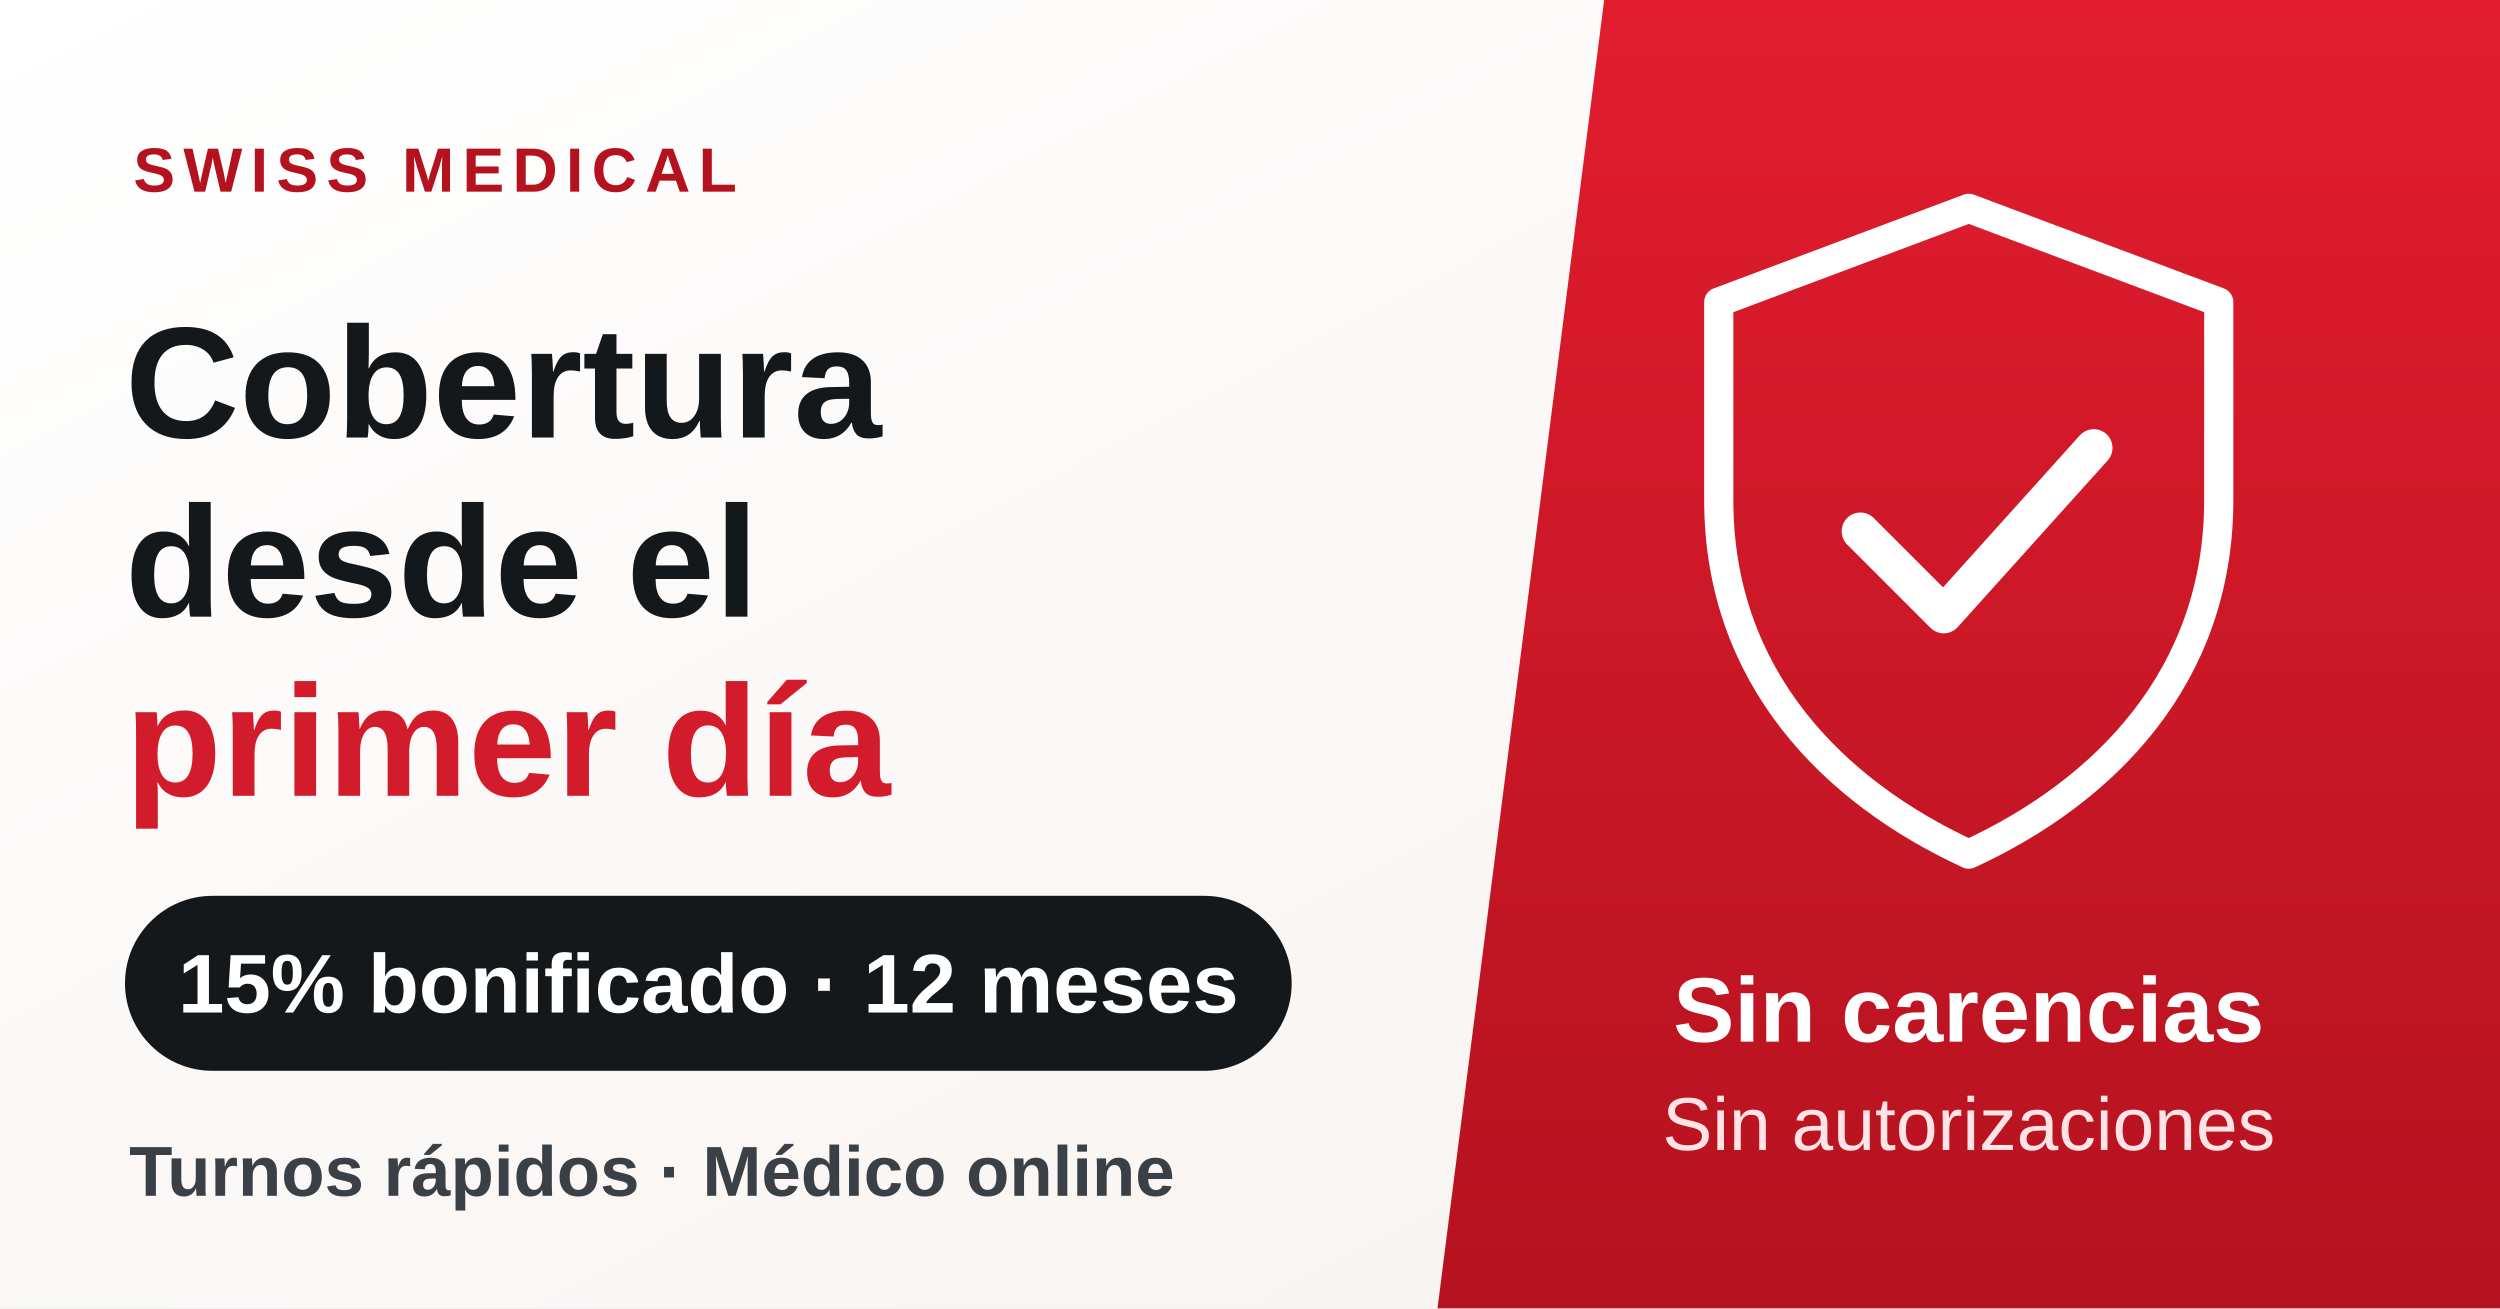
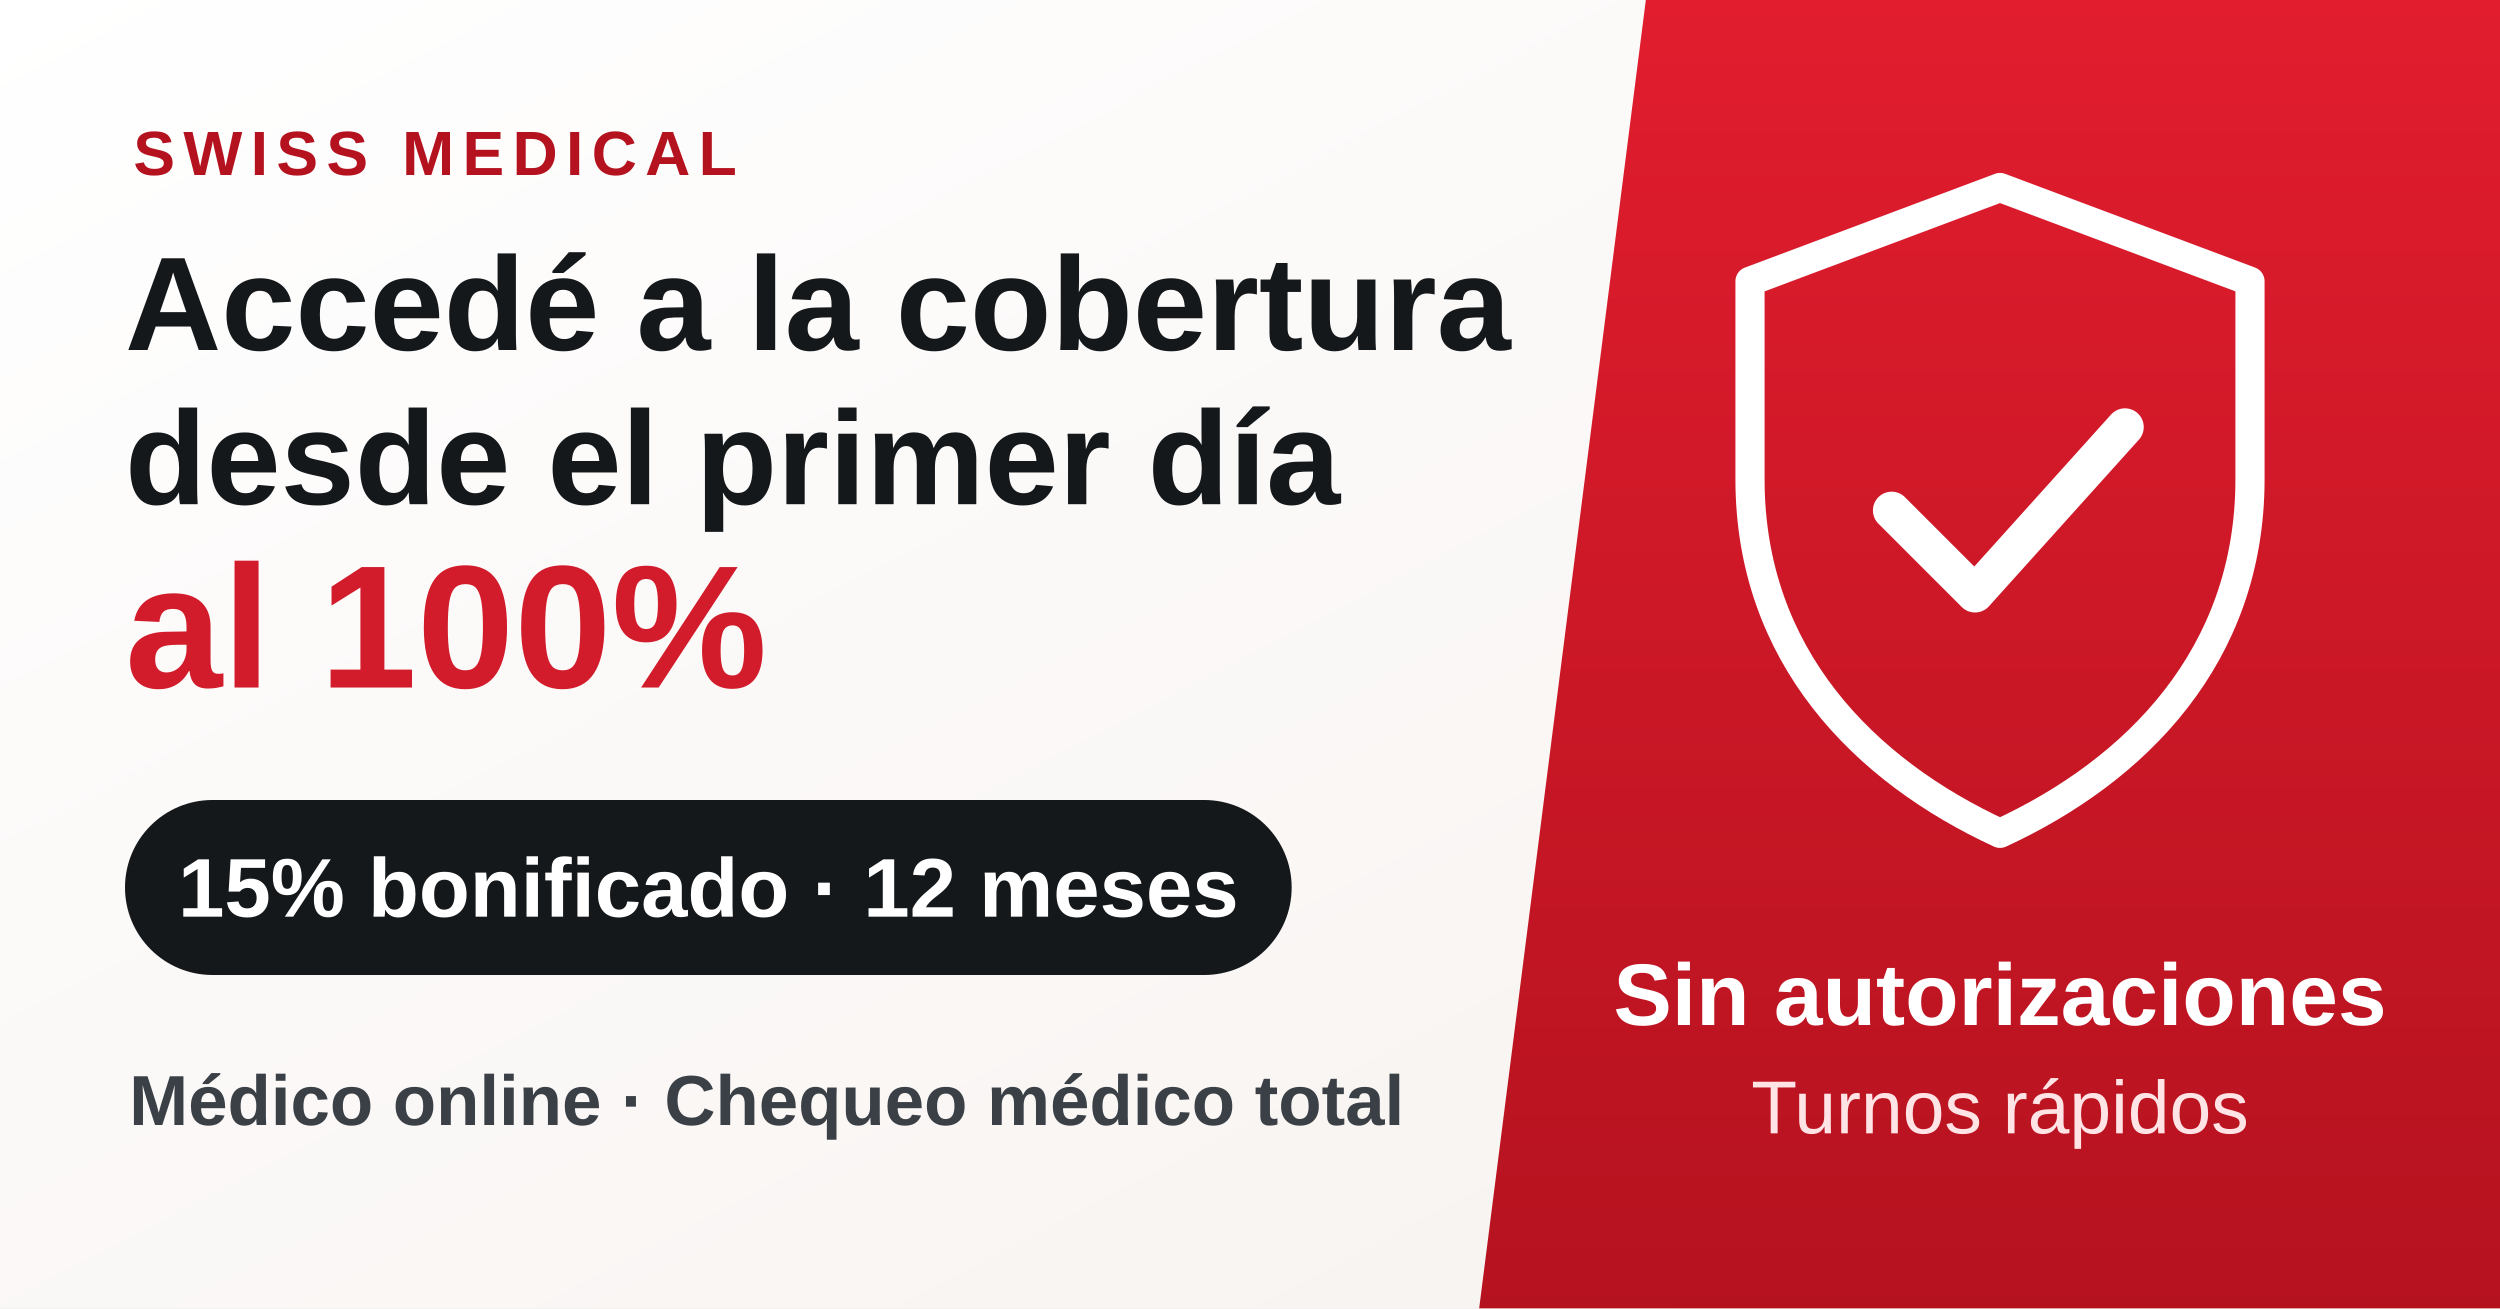
<svg xmlns="http://www.w3.org/2000/svg" width="1200" height="628" viewBox="0 0 1200 628">
  <defs>
    <linearGradient id="fondo" x1="0" y1="0" x2="1" y2="1">
      <stop offset="0" stop-color="#FFFFFF" />
      <stop offset="1" stop-color="#F6F1EE" />
    </linearGradient>
    <linearGradient id="rojo" x1="0" y1="0" x2="0" y2="1">
      <stop offset="0" stop-color="#E11D2E" />
      <stop offset="1" stop-color="#B5121F" />
    </linearGradient>
  </defs>
  <rect width="1200" height="628" fill="url(#fondo)" />
-   <path d="M770 0 H1200 V628 H690 Z" fill="url(#rojo)" />
-   <g transform="translate(945 250)">
+   <path d="M790 0 H1200 V628 H710 Z" fill="url(#rojo)" />
+   <g transform="translate(960 240)">
    <path d="M0 -150 L120 -105 V-10 C120 75 65 130 0 160 C-65 130 -120 75 -120 -10 V-105 Z" fill="none" stroke="#FFFFFF" stroke-width="14" stroke-linejoin="round" />
    <path d="M-52 5 L-12 45 L60 -35" fill="none" stroke="#FFFFFF" stroke-width="18" stroke-linecap="round" stroke-linejoin="round" />
  </g>
-   <text x="945" y="500" text-anchor="middle" font-family="Arial, Helvetica, sans-serif" font-weight="700" font-size="44" fill="#FFFFFF">Sin carencias</text>
-   <text x="945" y="552" text-anchor="middle" font-family="Arial, Helvetica, sans-serif" font-size="36" fill="#FFE3E5">Sin autorizaciones</text>
-   <text x="64" y="92" font-family="Arial, Helvetica, sans-serif" font-weight="700" font-size="30" letter-spacing="4" fill="#B5121F">SWISS MEDICAL</text>
-   <text font-family="Arial, Helvetica, sans-serif" font-weight="700" font-size="76" fill="#14181B">
-     <tspan x="60" y="210">Cobertura</tspan>
-     <tspan x="60" y="296">desde el</tspan>
-     <tspan x="60" y="382" fill="#D21B2B">primer día</tspan>
+   <text x="960" y="492" text-anchor="middle" font-family="Arial, Helvetica, sans-serif" font-weight="700" font-size="42" fill="#FFFFFF">Sin autorizaciones</text>
+   <text x="960" y="544" text-anchor="middle" font-family="Arial, Helvetica, sans-serif" font-size="36" fill="#FFE3E5">Turnos rápidos</text>
+   <text x="64" y="84" font-family="Arial, Helvetica, sans-serif" font-weight="700" font-size="30" letter-spacing="4" fill="#B5121F">SWISS MEDICAL</text>
+   <text font-family="Arial, Helvetica, sans-serif" font-weight="700" font-size="64" fill="#14181B">
+     <tspan x="60" y="168">Accedé a la cobertura</tspan>
+     <tspan x="60" y="242">desde el primer día</tspan>
+     <tspan x="60" y="330" font-size="84" fill="#D21B2B">al 100%</tspan>
  </text>
-   <rect x="60" y="430" width="560" height="84" rx="42" fill="#14181B" />
-   <text x="340" y="486" text-anchor="middle" font-family="Arial, Helvetica, sans-serif" font-weight="700" font-size="40" fill="#FFFFFF">15% bonificado · 12 meses</text>
-   <text x="62" y="574" font-family="Arial, Helvetica, sans-serif" font-weight="700" font-size="34" fill="#3A4046">Turnos rápidos · Médico online</text>
+   <rect x="60" y="384" width="560" height="84" rx="42" fill="#14181B" />
+   <text x="340" y="440" text-anchor="middle" font-family="Arial, Helvetica, sans-serif" font-weight="700" font-size="40" fill="#FFFFFF">15% bonificado · 12 meses</text>
+   <text x="62" y="540" font-family="Arial, Helvetica, sans-serif" font-weight="700" font-size="34" fill="#3A4046">Médico online · Chequeo médico total</text>
</svg>
